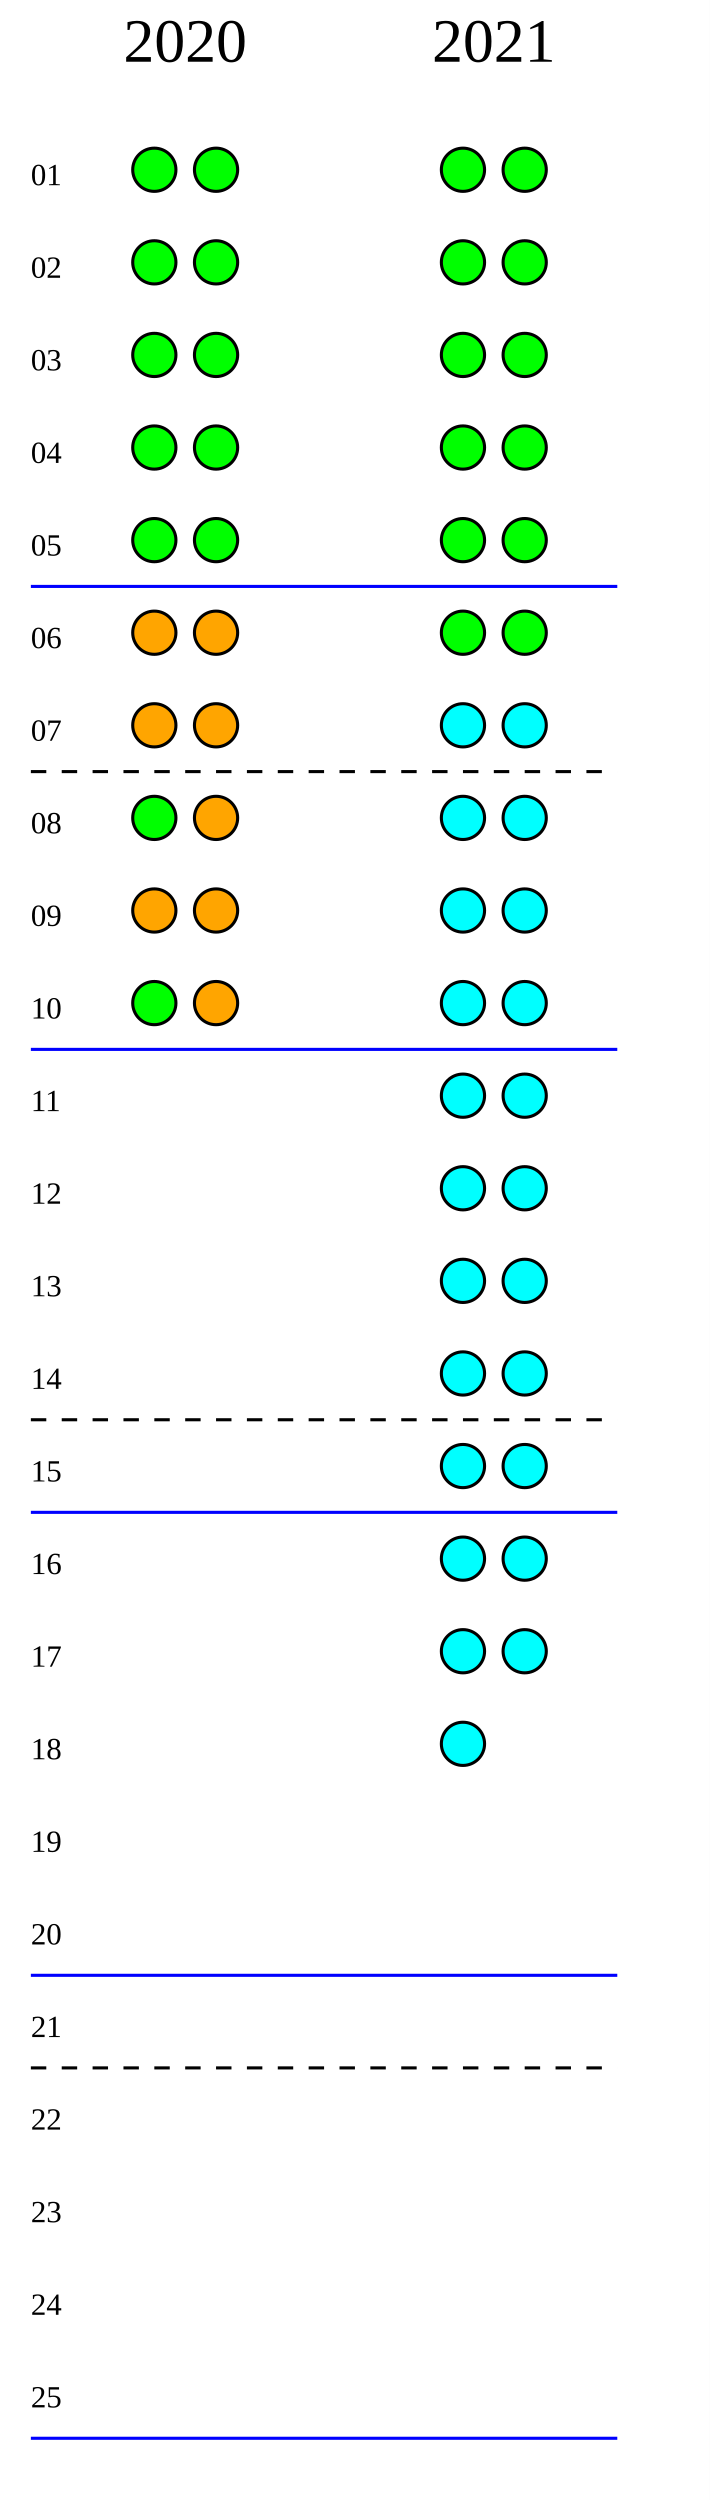
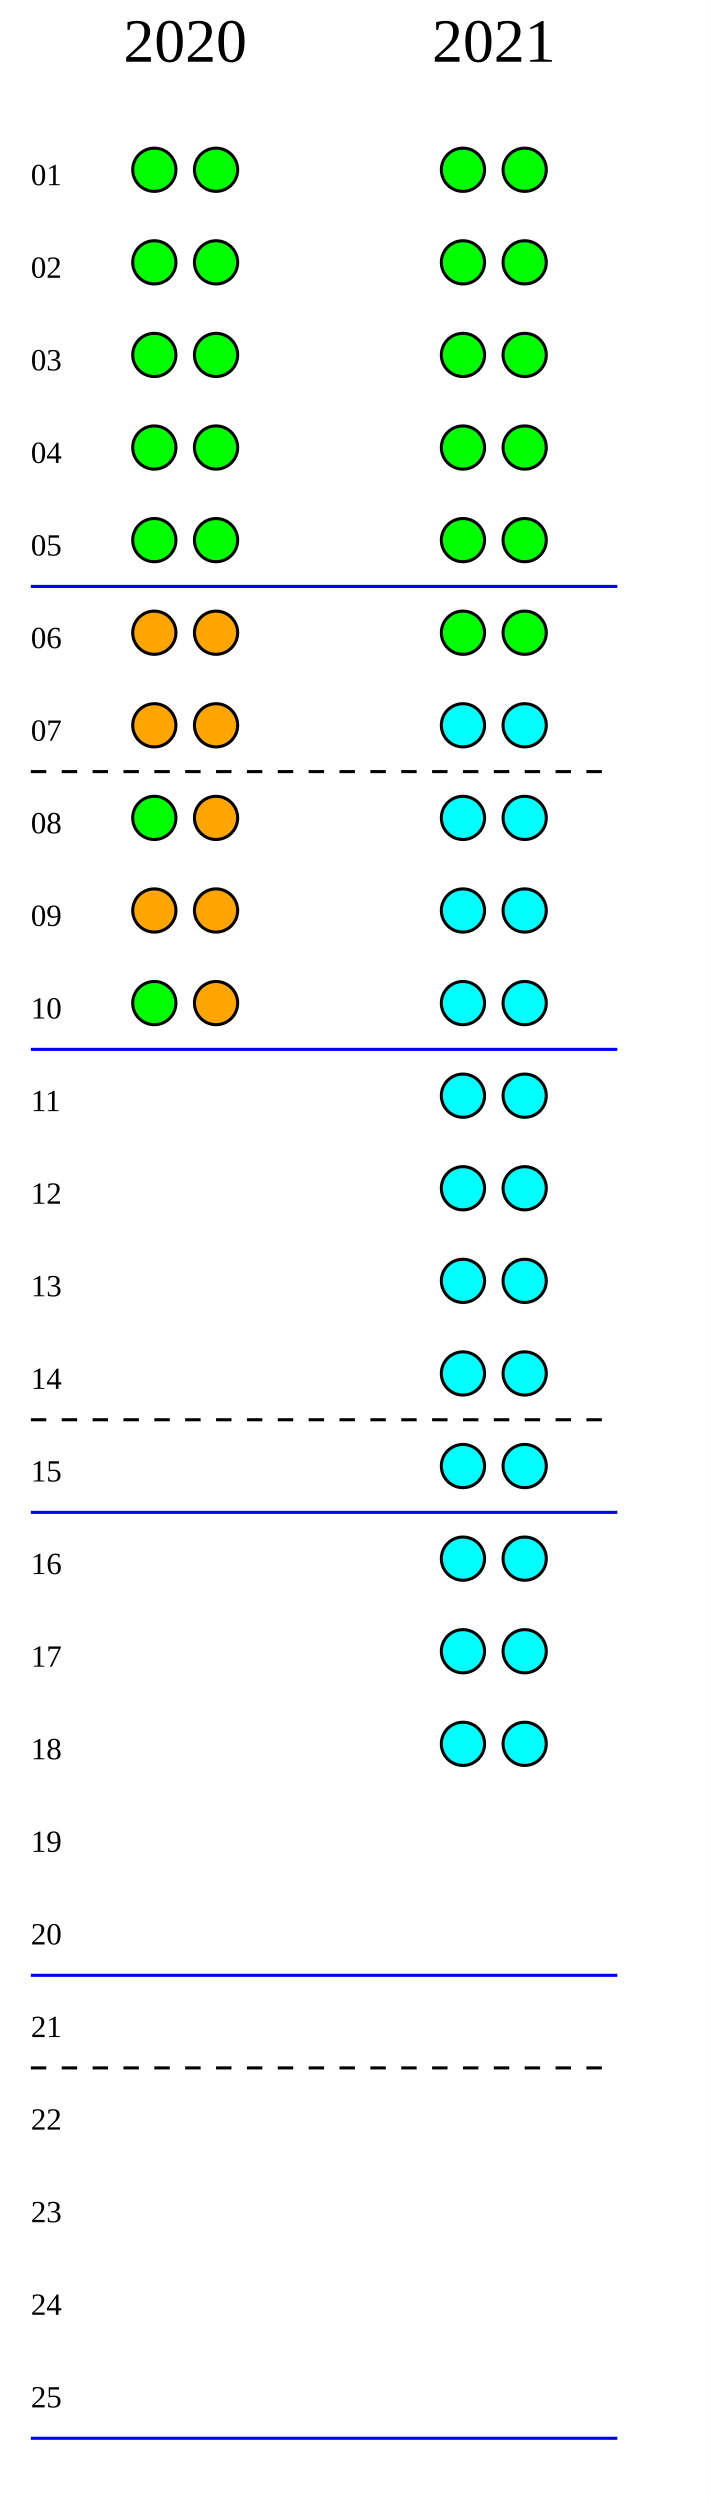
<svg xmlns="http://www.w3.org/2000/svg" height="810" viewBox="0 0 230 810" width="230">
  <rect fill="white" height="100%" width="100%" />
  <text font-size="20" text-anchor="middle" x="60" y="20">
2020
</text>
  <circle cx="50" cy="55" fill="lime" r="7" stroke="black" />
  <circle cx="70" cy="55" fill="lime" r="7" stroke="black" />
  <circle cx="50" cy="85" fill="lime" r="7" stroke="black" />
  <circle cx="70" cy="85" fill="lime" r="7" stroke="black" />
  <circle cx="50" cy="115" fill="lime" r="7" stroke="black" />
  <circle cx="70" cy="115" fill="lime" r="7" stroke="black" />
  <circle cx="50" cy="145" fill="lime" r="7" stroke="black" />
  <circle cx="70" cy="145" fill="lime" r="7" stroke="black" />
  <circle cx="50" cy="175" fill="lime" r="7" stroke="black" />
  <circle cx="70" cy="175" fill="lime" r="7" stroke="black" />
  <circle cx="50" cy="205" fill="orange" r="7" stroke="black" />
  <circle cx="70" cy="205" fill="orange" r="7" stroke="black" />
  <circle cx="50" cy="235" fill="orange" r="7" stroke="black" />
  <circle cx="70" cy="235" fill="orange" r="7" stroke="black" />
  <circle cx="50" cy="265" fill="lime" r="7" stroke="black" />
  <circle cx="70" cy="265" fill="orange" r="7" stroke="black" />
  <circle cx="50" cy="295" fill="orange" r="7" stroke="black" />
  <circle cx="70" cy="295" fill="orange" r="7" stroke="black" />
  <circle cx="50" cy="325" fill="lime" r="7" stroke="black" />
  <circle cx="70" cy="325" fill="orange" r="7" stroke="black" />
  <text font-size="20" text-anchor="middle" x="160" y="20">
2021
</text>
  <circle cx="150" cy="55" fill="lime" r="7" stroke="black" />
  <circle cx="170" cy="55" fill="lime" r="7" stroke="black" />
  <circle cx="150" cy="85" fill="lime" r="7" stroke="black" />
  <circle cx="170" cy="85" fill="lime" r="7" stroke="black" />
  <circle cx="150" cy="115" fill="lime" r="7" stroke="black" />
  <circle cx="170" cy="115" fill="lime" r="7" stroke="black" />
  <circle cx="150" cy="145" fill="lime" r="7" stroke="black" />
  <circle cx="170" cy="145" fill="lime" r="7" stroke="black" />
  <circle cx="150" cy="175" fill="lime" r="7" stroke="black" />
  <circle cx="170" cy="175" fill="lime" r="7" stroke="black" />
  <circle cx="150" cy="205" fill="lime" r="7" stroke="black" />
  <circle cx="170" cy="205" fill="lime" r="7" stroke="black" />
  <circle cx="150" cy="235" fill="cyan" r="7" stroke="black" />
  <circle cx="170" cy="235" fill="cyan" r="7" stroke="black" />
  <circle cx="150" cy="265" fill="cyan" r="7" stroke="black" />
  <circle cx="170" cy="265" fill="cyan" r="7" stroke="black" />
  <circle cx="150" cy="295" fill="cyan" r="7" stroke="black" />
  <circle cx="170" cy="295" fill="cyan" r="7" stroke="black" />
  <circle cx="150" cy="325" fill="cyan" r="7" stroke="black" />
  <circle cx="170" cy="325" fill="cyan" r="7" stroke="black" />
  <circle cx="150" cy="355" fill="cyan" r="7" stroke="black" />
  <circle cx="170" cy="355" fill="cyan" r="7" stroke="black" />
  <circle cx="150" cy="385" fill="cyan" r="7" stroke="black" />
  <circle cx="170" cy="385" fill="cyan" r="7" stroke="black" />
  <circle cx="150" cy="415" fill="cyan" r="7" stroke="black" />
  <circle cx="170" cy="415" fill="cyan" r="7" stroke="black" />
  <circle cx="150" cy="445" fill="cyan" r="7" stroke="black" />
  <circle cx="170" cy="445" fill="cyan" r="7" stroke="black" />
  <circle cx="150" cy="475" fill="cyan" r="7" stroke="black" />
  <circle cx="170" cy="475" fill="cyan" r="7" stroke="black" />
  <circle cx="150" cy="505" fill="cyan" r="7" stroke="black" />
  <circle cx="170" cy="505" fill="cyan" r="7" stroke="black" />
  <circle cx="150" cy="535" fill="cyan" r="7" stroke="black" />
  <circle cx="170" cy="535" fill="cyan" r="7" stroke="black" />
  <circle cx="150" cy="565" fill="cyan" r="7" stroke="black" />
+   <circle cx="170" cy="565" fill="cyan" r="7" stroke="black" />
  <text font-size="10" x="10" y="60">
01
</text>
  <text font-size="10" x="10" y="90">
02
</text>
  <text font-size="10" x="10" y="120">
03
</text>
  <text font-size="10" x="10" y="150">
04
</text>
  <text font-size="10" x="10" y="180">
05
</text>
  <line stroke="blue" x1="10" x2="200" y1="190" y2="190" />
  <text font-size="10" x="10" y="210">
06
</text>
  <text font-size="10" x="10" y="240">
07
</text>
  <line stroke="black" stroke-dasharray="5,5" x1="10" x2="200" y1="250" y2="250" />
  <text font-size="10" x="10" y="270">
08
</text>
  <text font-size="10" x="10" y="300">
09
</text>
  <text font-size="10" x="10" y="330">
10
</text>
  <line stroke="blue" x1="10" x2="200" y1="340" y2="340" />
  <text font-size="10" x="10" y="360">
11
</text>
  <text font-size="10" x="10" y="390">
12
</text>
  <text font-size="10" x="10" y="420">
13
</text>
  <text font-size="10" x="10" y="450">
14
</text>
  <line stroke="black" stroke-dasharray="5,5" x1="10" x2="200" y1="460" y2="460" />
  <text font-size="10" x="10" y="480">
15
</text>
  <line stroke="blue" x1="10" x2="200" y1="490" y2="490" />
  <text font-size="10" x="10" y="510">
16
</text>
  <text font-size="10" x="10" y="540">
17
</text>
  <text font-size="10" x="10" y="570">
18
</text>
  <text font-size="10" x="10" y="600">
19
</text>
  <text font-size="10" x="10" y="630">
20
</text>
  <line stroke="blue" x1="10" x2="200" y1="640" y2="640" />
  <text font-size="10" x="10" y="660">
21
</text>
  <line stroke="black" stroke-dasharray="5,5" x1="10" x2="200" y1="670" y2="670" />
  <text font-size="10" x="10" y="690">
22
</text>
  <text font-size="10" x="10" y="720">
23
</text>
  <text font-size="10" x="10" y="750">
24
</text>
  <text font-size="10" x="10" y="780">
25
</text>
  <line stroke="blue" x1="10" x2="200" y1="790" y2="790" />
</svg>
